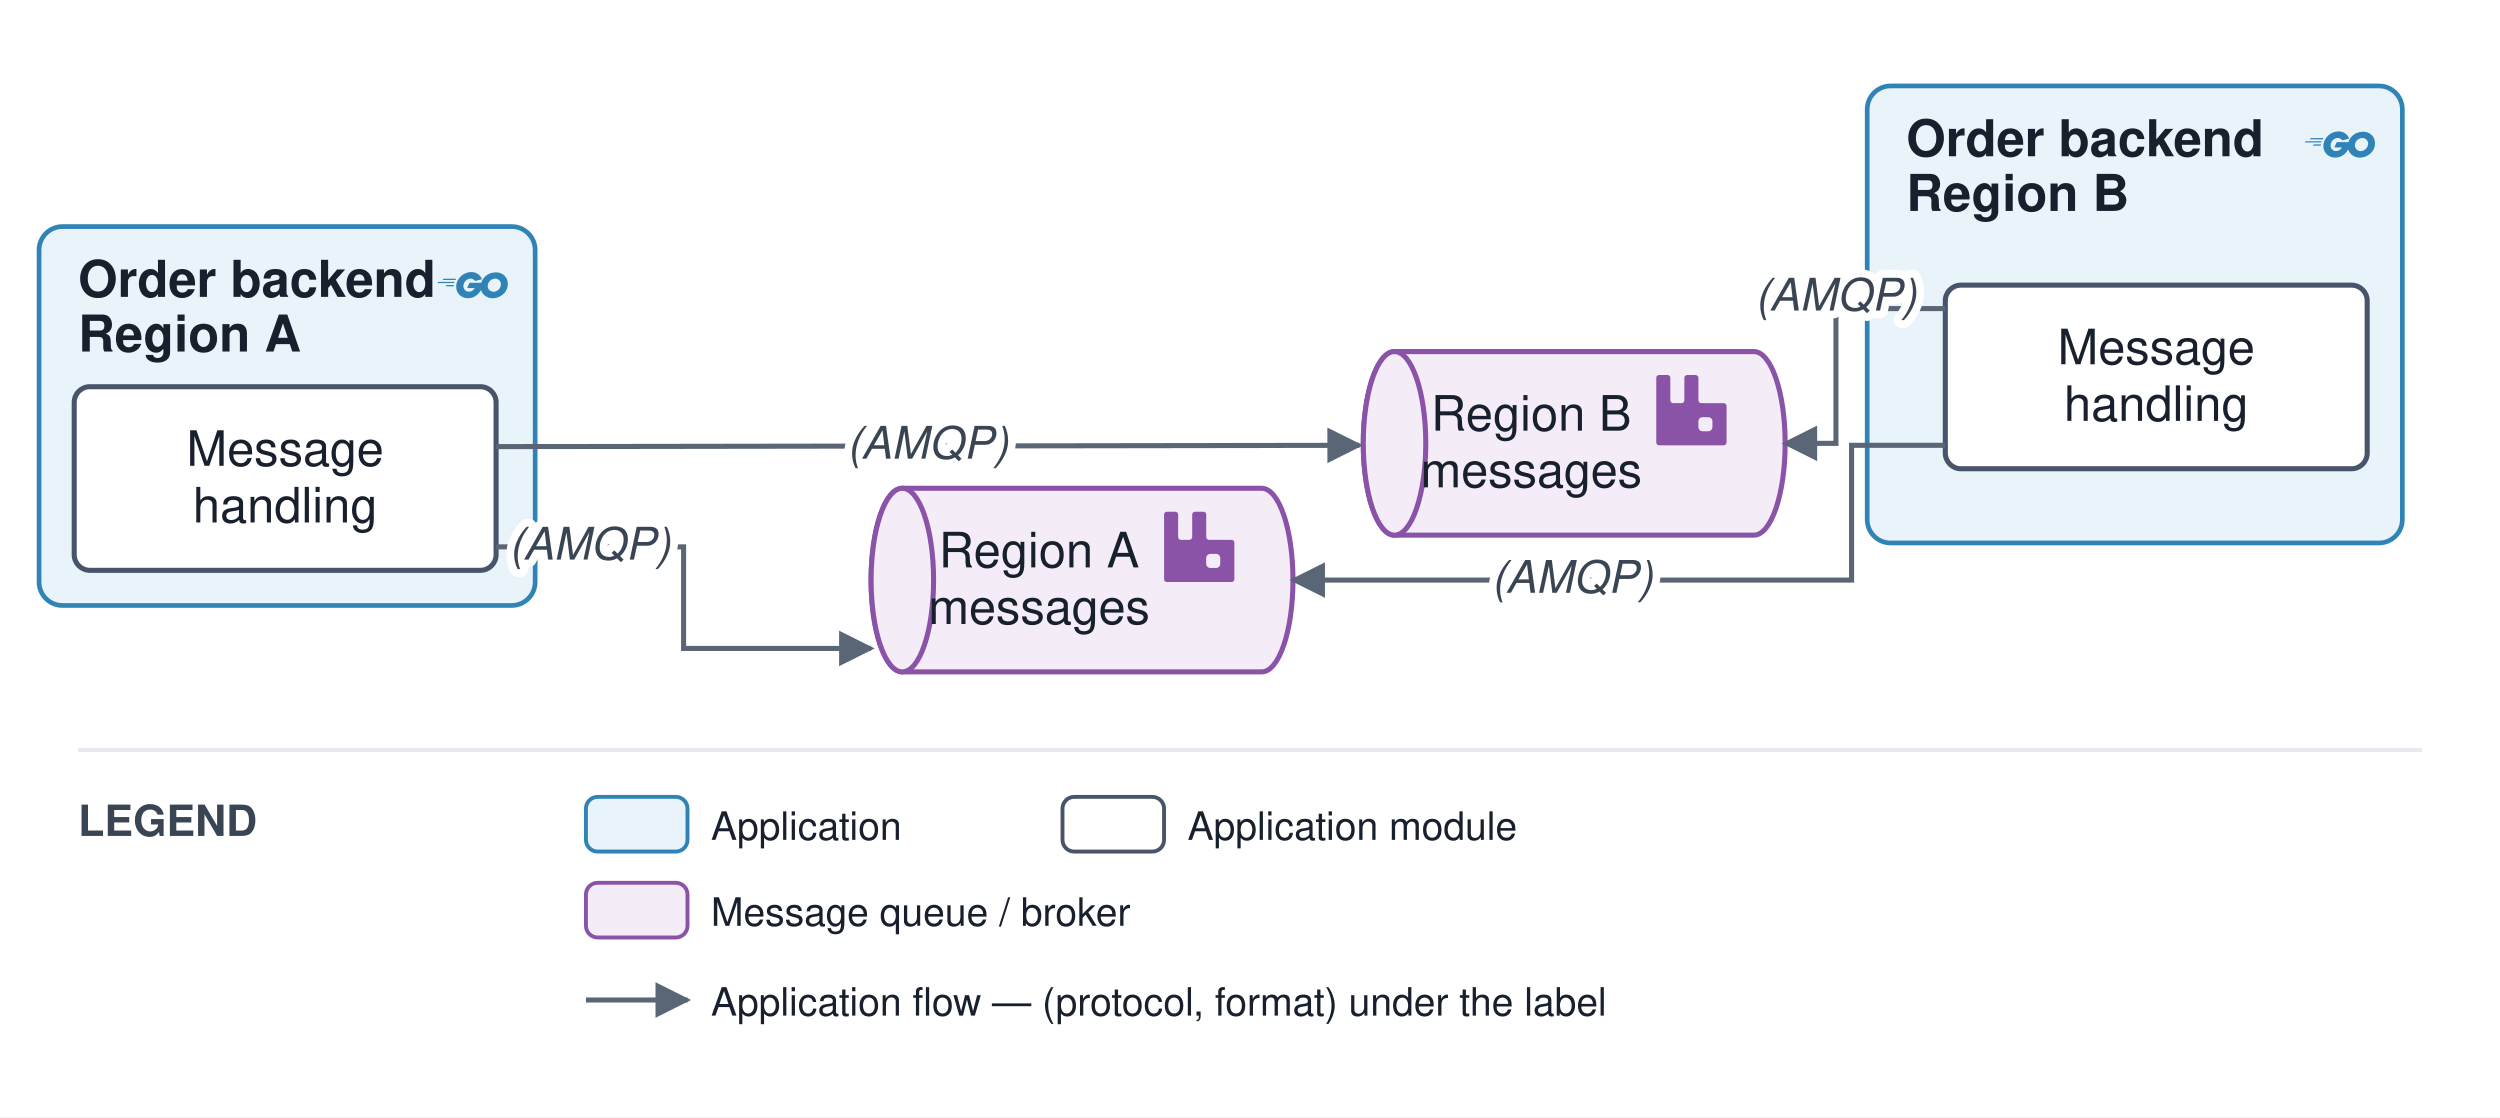
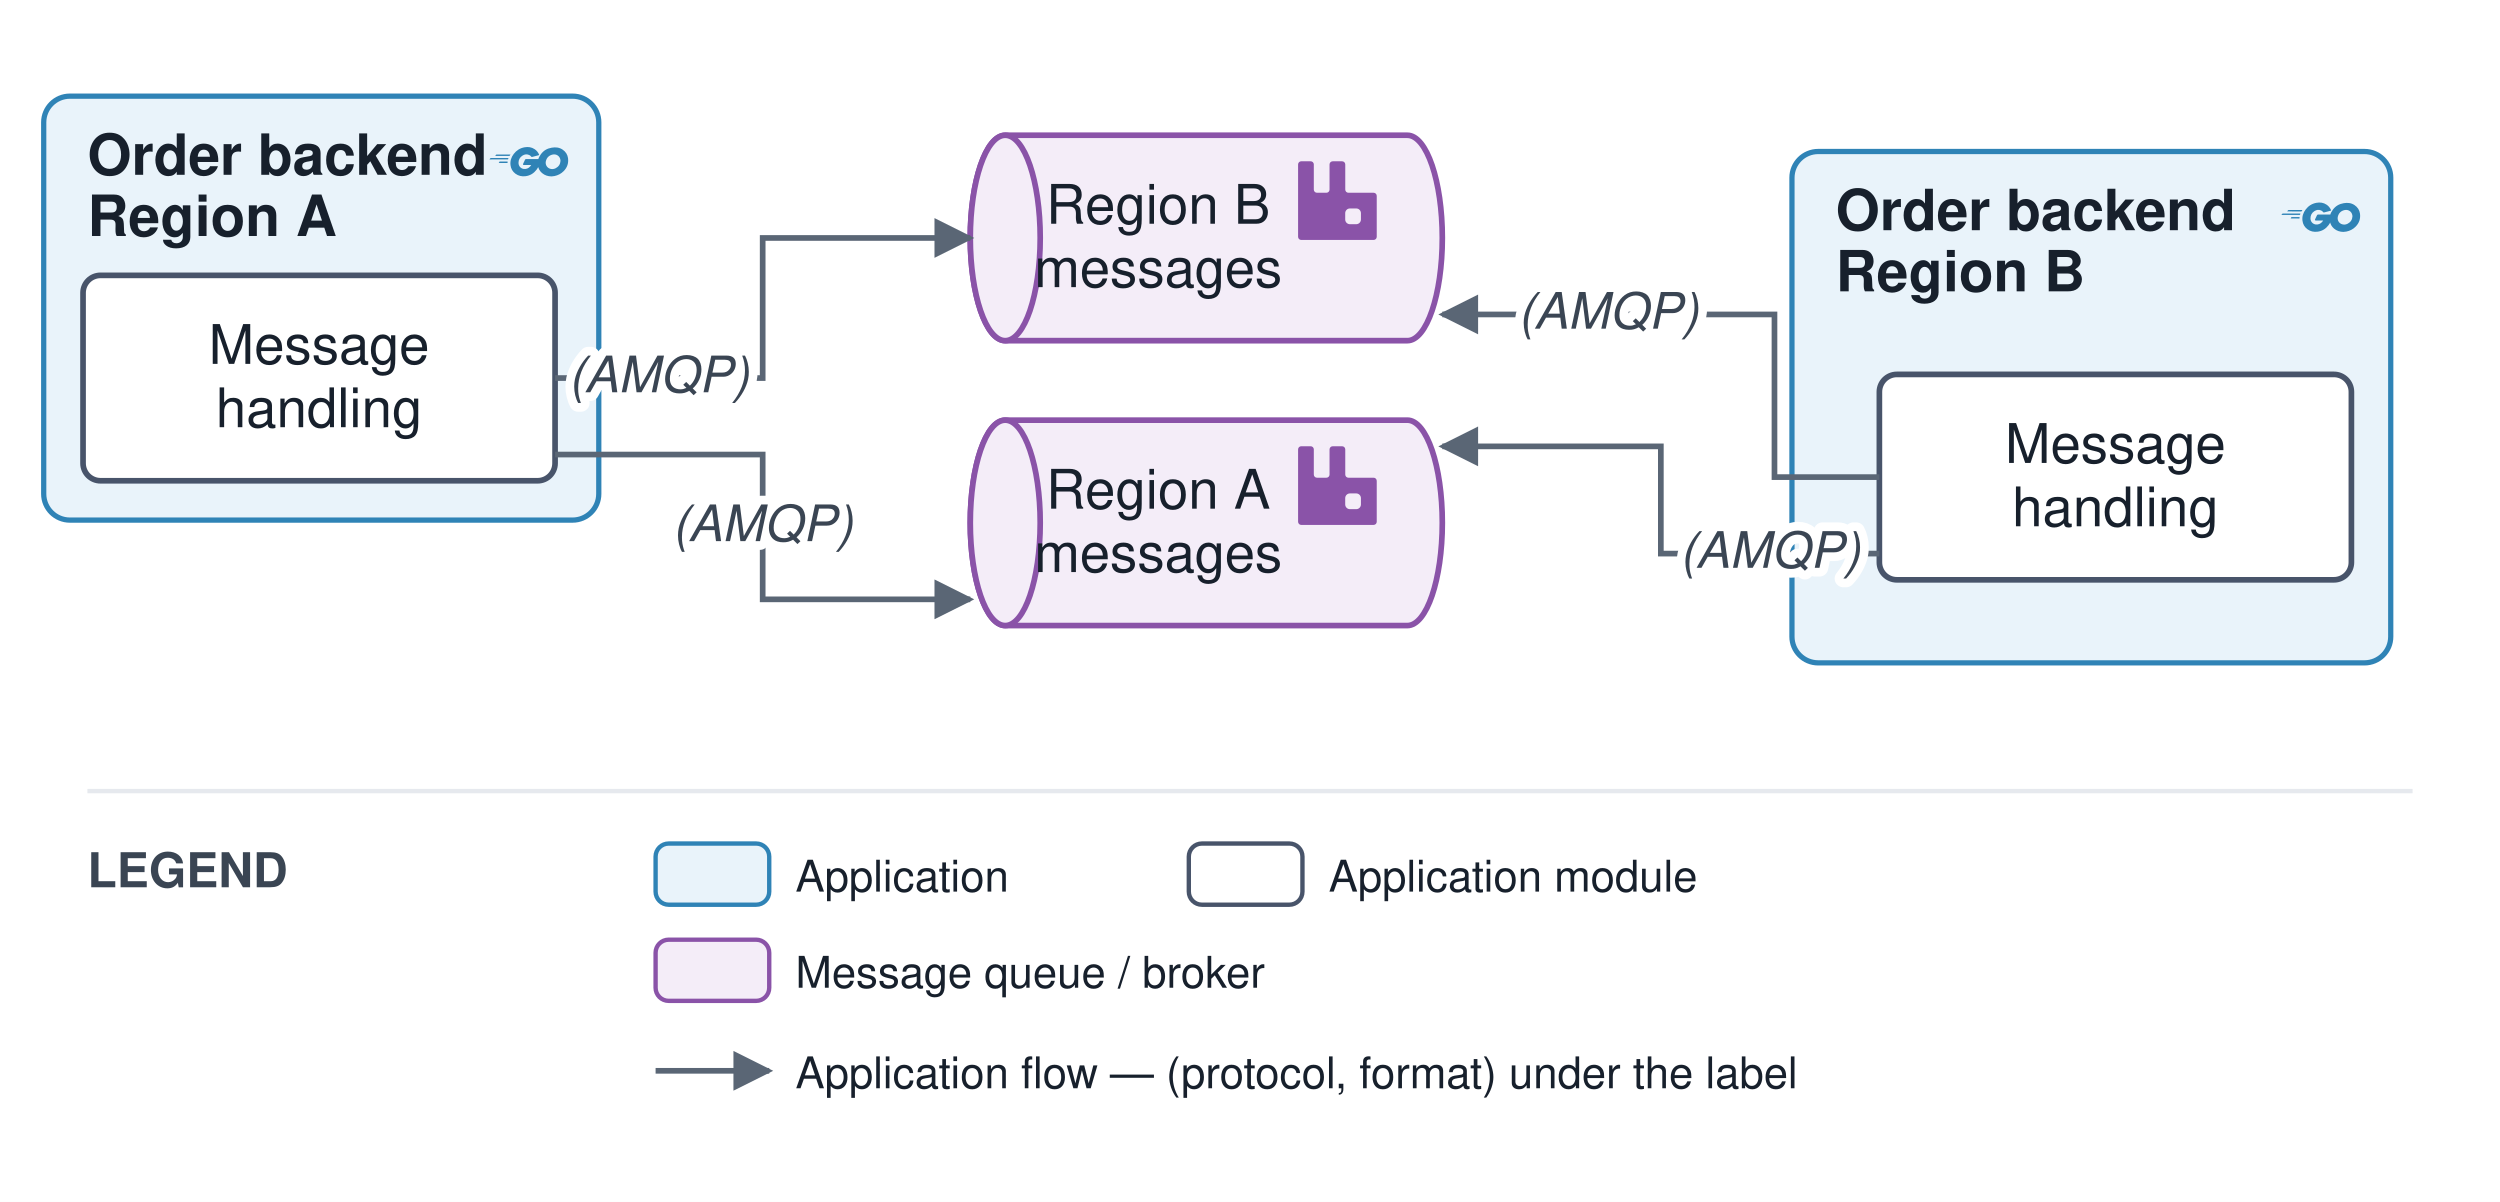
- <svg xmlns="http://www.w3.org/2000/svg" viewBox="0 0 640 286" font-family="Helvetica,Arial,sans-serif">
+ <svg xmlns="http://www.w3.org/2000/svg" viewBox="0 0 572 275" font-family="Helvetica,Arial,sans-serif">
  <defs>
    <marker id="arr" viewBox="0 0 10 10" refX="9" refY="5" markerWidth="7" markerHeight="7" orient="auto-start-reverse">
      <path d="M0,0 L10,5 L0,10 z" fill="#5a6675" />
    </marker>
  </defs>
-   <rect width="640" height="286" fill="#ffffff" />
-   <rect x="10" y="58" width="127" height="97" rx="6" fill="#e9f3fa" stroke="#2f83b6" stroke-width="1.2" />
-   <text x="20" y="76" font-size="13" font-weight="bold" fill="#17202c">Order backend</text>
-   <text x="20" y="90" font-size="13" font-weight="bold" fill="#17202c">Region A</text>
-   <g transform="translate(112 64) scale(0.75)" fill="#2f83b6">
+   <rect width="572" height="275" fill="#ffffff" />
+   <rect x="10" y="22" width="127" height="97" rx="6" fill="#e9f3fa" stroke="#2f83b6" stroke-width="1.2" />
+   <text x="20" y="40" font-size="13" font-weight="bold" fill="#17202c">Order backend</text>
+   <text x="20" y="54" font-size="13" font-weight="bold" fill="#17202c">Region A</text>
+   <g transform="translate(112 28) scale(0.75)" fill="#2f83b6">
    <path d="M1.811 10.231c-.047 0-.058-.023-.035-.059l.246-.315c.023-.035.081-.058.128-.058h4.172c.046 0 .058.035.035.07l-.199.303c-.023.036-.082.07-.117.07zM.047 11.306c-.047 0-.059-.023-.035-.058l.245-.316c.023-.035.082-.058.129-.058h5.328c.047 0 .07.035.058.07l-.093.28c-.012.047-.058.07-.105.07zm2.828 1.075c-.047 0-.059-.035-.035-.07l.163-.292c.023-.035.07-.07.117-.07h2.337c.047 0 .07.035.07.082l-.023.28c0 .047-.047.082-.082.082zm12.129-2.36c-.736.187-1.239.327-1.963.514-.176.046-.187.058-.34-.117-.174-.199-.303-.327-.548-.444-.737-.362-1.45-.257-2.115.175-.795.514-1.204 1.274-1.192 2.22.011.935.654 1.706 1.577 1.835.795.105 1.46-.175 1.987-.77.105-.13.198-.27.315-.434H10.47c-.245 0-.304-.152-.222-.35.152-.362.432-.97.596-1.274a.315.315 0 01.292-.187h4.253c-.023.316-.023.631-.07.947a4.983 4.983 0 01-.958 2.29c-.841 1.11-1.94 1.8-3.33 1.986-1.145.152-2.209-.07-3.143-.77-.865-.655-1.356-1.52-1.484-2.595-.152-1.274.222-2.419.993-3.424.83-1.086 1.928-1.776 3.272-2.02 1.098-.2 2.15-.07 3.096.571.62.41 1.063.97 1.356 1.648.07.105.023.164-.117.2m3.868 6.461c-1.064-.024-2.034-.328-2.852-1.029a3.665 3.665 0 01-1.262-2.255c-.21-1.32.152-2.489.947-3.529.853-1.122 1.881-1.706 3.272-1.95 1.192-.21 2.314-.095 3.33.595.923.63 1.496 1.484 1.648 2.605.198 1.578-.257 2.863-1.344 3.962-.771.783-1.718 1.273-2.805 1.495-.315.06-.63.07-.934.106zm2.78-4.72c-.011-.153-.011-.27-.034-.387-.21-1.157-1.274-1.81-2.384-1.554-1.087.245-1.788.935-2.045 2.033-.21.912.234 1.835 1.075 2.21.643.28 1.285.244 1.905-.07.923-.48 1.425-1.228 1.484-2.233z" />
  </g>
-   <rect x="478" y="22" width="137" height="117" rx="6" fill="#e9f3fa" stroke="#2f83b6" stroke-width="1.2" />
-   <text x="488" y="40" font-size="13" font-weight="bold" fill="#17202c">Order backend</text>
-   <text x="488" y="54" font-size="13" font-weight="bold" fill="#17202c">Region B</text>
-   <g transform="translate(590 28) scale(0.75)" fill="#2f83b6">
+   <rect x="410" y="34.663" width="137" height="117" rx="6" fill="#e9f3fa" stroke="#2f83b6" stroke-width="1.2" />
+   <text x="420" y="52.663" font-size="13" font-weight="bold" fill="#17202c">Order backend</text>
+   <text x="420" y="66.663" font-size="13" font-weight="bold" fill="#17202c">Region B</text>
+   <g transform="translate(522 40.7) scale(0.75)" fill="#2f83b6">
    <path d="M1.811 10.231c-.047 0-.058-.023-.035-.059l.246-.315c.023-.035.081-.058.128-.058h4.172c.046 0 .058.035.035.07l-.199.303c-.023.036-.082.07-.117.07zM.047 11.306c-.047 0-.059-.023-.035-.058l.245-.316c.023-.035.082-.058.129-.058h5.328c.047 0 .07.035.058.07l-.093.28c-.012.047-.058.07-.105.07zm2.828 1.075c-.047 0-.059-.035-.035-.07l.163-.292c.023-.035.07-.07.117-.07h2.337c.047 0 .07.035.07.082l-.023.28c0 .047-.047.082-.082.082zm12.129-2.36c-.736.187-1.239.327-1.963.514-.176.046-.187.058-.34-.117-.174-.199-.303-.327-.548-.444-.737-.362-1.45-.257-2.115.175-.795.514-1.204 1.274-1.192 2.22.011.935.654 1.706 1.577 1.835.795.105 1.46-.175 1.987-.77.105-.13.198-.27.315-.434H10.47c-.245 0-.304-.152-.222-.35.152-.362.432-.97.596-1.274a.315.315 0 01.292-.187h4.253c-.023.316-.023.631-.07.947a4.983 4.983 0 01-.958 2.29c-.841 1.11-1.94 1.8-3.33 1.986-1.145.152-2.209-.07-3.143-.77-.865-.655-1.356-1.52-1.484-2.595-.152-1.274.222-2.419.993-3.424.83-1.086 1.928-1.776 3.272-2.02 1.098-.2 2.15-.07 3.096.571.62.41 1.063.97 1.356 1.648.07.105.023.164-.117.2m3.868 6.461c-1.064-.024-2.034-.328-2.852-1.029a3.665 3.665 0 01-1.262-2.255c-.21-1.32.152-2.489.947-3.529.853-1.122 1.881-1.706 3.272-1.95 1.192-.21 2.314-.095 3.33.595.923.63 1.496 1.484 1.648 2.605.198 1.578-.257 2.863-1.344 3.962-.771.783-1.718 1.273-2.805 1.495-.315.06-.63.07-.934.106zm2.78-4.72c-.011-.153-.011-.27-.034-.387-.21-1.157-1.274-1.81-2.384-1.554-1.087.245-1.788.935-2.045 2.033-.21.912.234 1.835 1.075 2.21.643.28 1.285.244 1.905-.07.923-.48 1.425-1.228 1.484-2.233z" />
  </g>
-   <rect x="19" y="99" width="108" height="47" rx="4" fill="#ffffff" stroke="#48546a" stroke-width="1.3" />
-   <text x="73" y="119.25" font-size="12.5" text-anchor="middle" fill="#17202c">Message</text>
-   <text x="73" y="133.75" font-size="12.5" text-anchor="middle" fill="#17202c">handling</text>
-   <rect x="498" y="73" width="108" height="47" rx="4" fill="#ffffff" stroke="#48546a" stroke-width="1.3" />
-   <text x="552" y="93.25" font-size="12.5" text-anchor="middle" fill="#17202c">Message</text>
-   <text x="552" y="107.75" font-size="12.5" text-anchor="middle" fill="#17202c">handling</text>
-   <path d="M 231 125 h 92 a 8 23.5 0 0 1 0 47 h -92 a 8 23.5 0 0 1 0 -47" fill="#f4edf8" stroke="#8a53a8" stroke-width="1.3" />
-   <ellipse cx="231" cy="148.5" rx="8" ry="23.5" fill="#f4edf8" stroke="#8a53a8" stroke-width="1.3" />
-   <g transform="translate(298 131) scale(0.75)" fill="#8a53a8">
+   <rect x="19" y="63" width="108" height="47" rx="4" fill="#ffffff" stroke="#48546a" stroke-width="1.3" />
+   <text x="73" y="83.25" font-size="12.5" text-anchor="middle" fill="#17202c">Message</text>
+   <text x="73" y="97.75" font-size="12.5" text-anchor="middle" fill="#17202c">handling</text>
+   <rect x="430" y="85.663" width="108" height="47" rx="4" fill="#ffffff" stroke="#48546a" stroke-width="1.3" />
+   <text x="484" y="105.913" font-size="12.5" text-anchor="middle" fill="#17202c">Message</text>
+   <text x="484" y="120.413" font-size="12.5" text-anchor="middle" fill="#17202c">handling</text>
+   <path d="M 230 96.13 h 92 a 8 23.5 0 0 1 0 47 h -92 a 8 23.5 0 0 1 0 -47" fill="#f4edf8" stroke="#8a53a8" stroke-width="1.3" />
+   <ellipse cx="230" cy="119.63" rx="8" ry="23.5" fill="#f4edf8" stroke="#8a53a8" stroke-width="1.3" />
+   <g transform="translate(297 102.1) scale(0.75)" fill="#8a53a8">
    <path d="M23.035 9.601h-7.677a.956.956 0 01-.962-.962V.962a.956.956 0 00-.962-.956H10.56a.956.956 0 00-.962.956V8.64a.956.956 0 01-.962.962H5.762a.956.956 0 01-.961-.962V.962A.956.956 0 003.839 0H.959a.956.956 0 00-.956.962v22.076A.956.956 0 00.965 24h22.07a.956.956 0 00.962-.962V10.58a.956.956 0 00-.962-.98zm-3.86 8.152a1.437 1.437 0 01-1.437 1.443h-1.924a1.437 1.437 0 01-1.436-1.443v-1.917a1.437 1.437 0 011.436-1.443h1.924a1.437 1.437 0 011.437 1.443z" />
  </g>
-   <text x="266" y="145.25" font-size="12.5" text-anchor="middle" fill="#17202c">Region A</text>
-   <text x="266" y="159.75" font-size="12.5" text-anchor="middle" fill="#17202c">messages</text>
-   <path d="M 357 90 h 92 a 8 23.5 0 0 1 0 47 h -92 a 8 23.5 0 0 1 0 -47" fill="#f4edf8" stroke="#8a53a8" stroke-width="1.3" />
-   <ellipse cx="357" cy="113.5" rx="8" ry="23.5" fill="#f4edf8" stroke="#8a53a8" stroke-width="1.3" />
-   <g transform="translate(424 96) scale(0.75)" fill="#8a53a8">
+   <text x="265" y="116.38" font-size="12.5" text-anchor="middle" fill="#17202c">Region A</text>
+   <text x="265" y="130.88" font-size="12.5" text-anchor="middle" fill="#17202c">messages</text>
+   <path d="M 230 30.946 h 92 a 8 23.5 0 0 1 0 47 h -92 a 8 23.5 0 0 1 0 -47" fill="#f4edf8" stroke="#8a53a8" stroke-width="1.3" />
+   <ellipse cx="230" cy="54.446" rx="8" ry="23.5" fill="#f4edf8" stroke="#8a53a8" stroke-width="1.3" />
+   <g transform="translate(297 36.9) scale(0.75)" fill="#8a53a8">
    <path d="M23.035 9.601h-7.677a.956.956 0 01-.962-.962V.962a.956.956 0 00-.962-.956H10.56a.956.956 0 00-.962.956V8.64a.956.956 0 01-.962.962H5.762a.956.956 0 01-.961-.962V.962A.956.956 0 003.839 0H.959a.956.956 0 00-.956.962v22.076A.956.956 0 00.965 24h22.07a.956.956 0 00.962-.962V10.58a.956.956 0 00-.962-.98zm-3.86 8.152a1.437 1.437 0 01-1.437 1.443h-1.924a1.437 1.437 0 01-1.436-1.443v-1.917a1.437 1.437 0 011.436-1.443h1.924a1.437 1.437 0 011.437 1.443z" />
  </g>
-   <text x="392" y="110.25" font-size="12.5" text-anchor="middle" fill="#17202c">Region B</text>
-   <text x="392" y="124.75" font-size="12.5" text-anchor="middle" fill="#17202c">messages</text>
-   <path d="M 127 140 L 175 140 L 175 166 L 223 166" fill="none" stroke="#5a6675" stroke-width="1.3" marker-end="url(#arr)" />
-   <path d="M 498 114 L 474 114 L 474 148.5 L 331 148.5" fill="none" stroke="#5a6675" stroke-width="1.3" marker-end="url(#arr)" />
-   <path d="M 498 79 L 470 79 L 470 113.5 L 457 113.5" fill="none" stroke="#5a6675" stroke-width="1.3" marker-end="url(#arr)" />
-   <path d="M 127 114.333 L 348 114" fill="none" stroke="#5a6675" stroke-width="1.3" marker-end="url(#arr)" />
-   <text x="151" y="143.25" font-size="11.5" text-anchor="middle" fill="#3a4553" font-style="italic" stroke="#ffffff" stroke-width="4" paint-order="stroke" stroke-linejoin="round">(AMQP)</text>
-   <text x="402.5" y="151.75" font-size="11.5" text-anchor="middle" fill="#3a4553" font-style="italic" stroke="#ffffff" stroke-width="4" paint-order="stroke" stroke-linejoin="round">(AMQP)</text>
-   <text x="470" y="79.5" font-size="11.5" text-anchor="middle" fill="#3a4553" font-style="italic" stroke="#ffffff" stroke-width="4" paint-order="stroke" stroke-linejoin="round">(AMQP)</text>
-   <text x="237.5" y="117.417" font-size="11.5" text-anchor="middle" fill="#3a4553" font-style="italic" stroke="#ffffff" stroke-width="4" paint-order="stroke" stroke-linejoin="round">(AMQP)</text>
-   <line x1="20" y1="192" x2="620" y2="192" stroke="#e6e9ee" stroke-width="1" />
-   <text x="20" y="214" font-size="11" font-weight="bold" fill="#3a4553">LEGEND</text>
-   <rect x="150" y="204" width="26" height="14" rx="3" fill="#e9f3fa" stroke="#2f83b6" />
-   <text x="182" y="215" font-size="10" fill="#17202c">Application</text>
-   <rect x="272" y="204" width="26" height="14" rx="3" fill="#ffffff" stroke="#48546a" />
-   <text x="304" y="215" font-size="10" fill="#17202c">Application module</text>
-   <rect x="150" y="226" width="26" height="14" rx="3" fill="#f4edf8" stroke="#8a53a8" />
-   <text x="182" y="237" font-size="10" fill="#17202c">Message queue / broker</text>
-   <line x1="150" y1="256" x2="176" y2="256" stroke="#5a6675" stroke-width="1.3" marker-end="url(#arr)" />
-   <text x="182" y="260" font-size="10" fill="#17202c">Application flow — (protocol, format) under the label</text>
+   <text x="265" y="51.196" font-size="12.5" text-anchor="middle" fill="#17202c">Region B</text>
+   <text x="265" y="65.696" font-size="12.5" text-anchor="middle" fill="#17202c">messages</text>
+   <path d="M 127 104 L 174.5 104 L 174.5 137.13 L 222 137.13" fill="none" stroke="#5a6675" stroke-width="1.3" marker-end="url(#arr)" />
+   <path d="M 430 126.663 L 380 126.663 L 380 102.13 L 330 102.13" fill="none" stroke="#5a6675" stroke-width="1.3" marker-end="url(#arr)" />
+   <path d="M 430 109.163 L 406 109.163 L 406 71.946 L 330 71.946" fill="none" stroke="#5a6675" stroke-width="1.3" marker-end="url(#arr)" />
+   <path d="M 127 86.5 L 174.5 86.5 L 174.5 54.446 L 222 54.446" fill="none" stroke="#5a6675" stroke-width="1.3" marker-end="url(#arr)" />
+   <text x="174.5" y="123.815" font-size="11.5" text-anchor="middle" fill="#3a4553" font-style="italic" stroke="#ffffff" stroke-width="4" paint-order="stroke" stroke-linejoin="round">(AMQP)</text>
+   <text x="405" y="129.913" font-size="11.5" text-anchor="middle" fill="#3a4553" font-style="italic" stroke="#ffffff" stroke-width="4" paint-order="stroke" stroke-linejoin="round">(AMQP)</text>
+   <text x="368" y="75.196" font-size="11.5" text-anchor="middle" fill="#3a4553" font-style="italic" stroke="#ffffff" stroke-width="4" paint-order="stroke" stroke-linejoin="round">(AMQP)</text>
+   <text x="150.75" y="89.75" font-size="11.5" text-anchor="middle" fill="#3a4553" font-style="italic" stroke="#ffffff" stroke-width="4" paint-order="stroke" stroke-linejoin="round">(AMQP)</text>
+   <line x1="20" y1="181" x2="552" y2="181" stroke="#e6e9ee" stroke-width="1" />
+   <text x="20" y="203" font-size="11" font-weight="bold" fill="#3a4553">LEGEND</text>
+   <rect x="150" y="193" width="26" height="14" rx="3" fill="#e9f3fa" stroke="#2f83b6" />
+   <text x="182" y="204" font-size="10" fill="#17202c">Application</text>
+   <rect x="272" y="193" width="26" height="14" rx="3" fill="#ffffff" stroke="#48546a" />
+   <text x="304" y="204" font-size="10" fill="#17202c">Application module</text>
+   <rect x="150" y="215" width="26" height="14" rx="3" fill="#f4edf8" stroke="#8a53a8" />
+   <text x="182" y="226" font-size="10" fill="#17202c">Message queue / broker</text>
+   <line x1="150" y1="245" x2="176" y2="245" stroke="#5a6675" stroke-width="1.3" marker-end="url(#arr)" />
+   <text x="182" y="249" font-size="10" fill="#17202c">Application flow — (protocol, format) under the label</text>
</svg>
